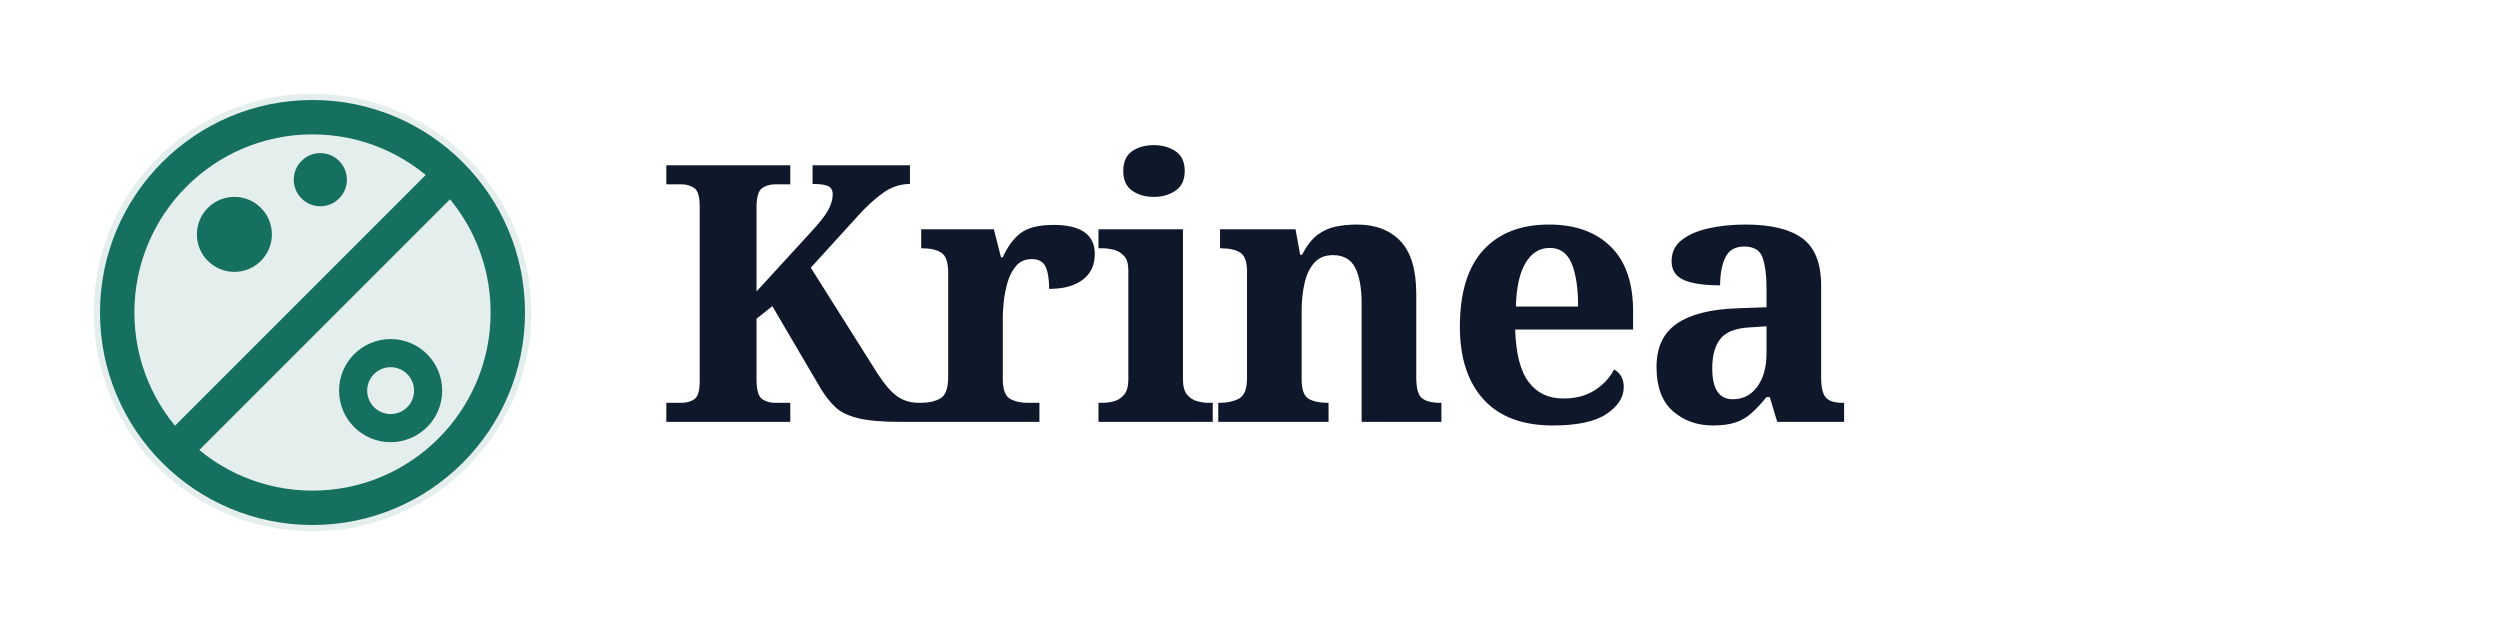
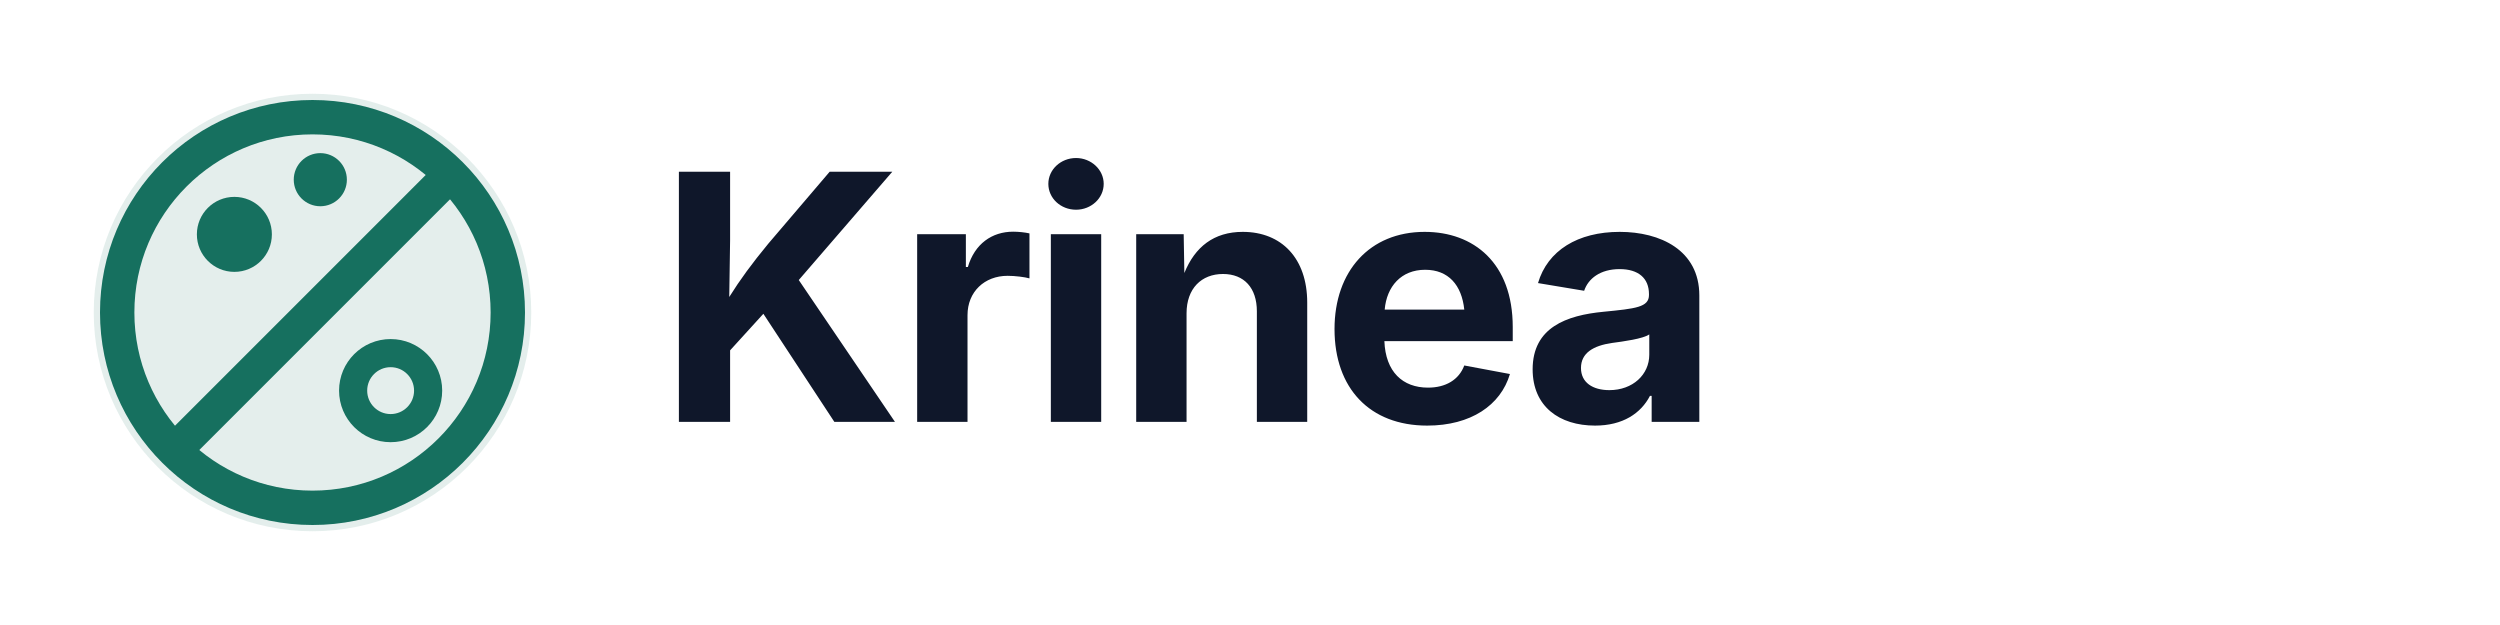
<svg xmlns="http://www.w3.org/2000/svg" width="640" height="160" viewBox="0 0 640 160">
  <g transform="translate(16 16) scale(4)">
    <circle cx="16" cy="16" r="14" fill="#16705f" opacity="0.12" />
    <circle cx="16" cy="16" r="12.5" fill="none" stroke="#16705f" stroke-width="2.2" />
    <path d="M24.5 7.5 L7.5 24.5" stroke="#16705f" stroke-width="2.2" stroke-linecap="round" />
    <circle cx="11" cy="11" r="2.4" fill="#16705f" />
    <circle cx="16.5" cy="7.5" r="1.7" fill="#16705f" />
    <circle cx="21" cy="21" r="2.4" fill="none" stroke="#16705f" stroke-width="1.8" />
  </g>
-   <text x="168" y="108" font-family="'Source Serif 4', Georgia, serif" font-size="92" font-weight="600" fill="#0f172a" letter-spacing="-2">Krinea</text>
+   <text x="168" y="108" font-family="Inter, Segoe UI, Roboto, Arial, sans-serif" font-size="88" font-weight="700" fill="#0f172a" letter-spacing="-2">Krinea</text>
</svg>
